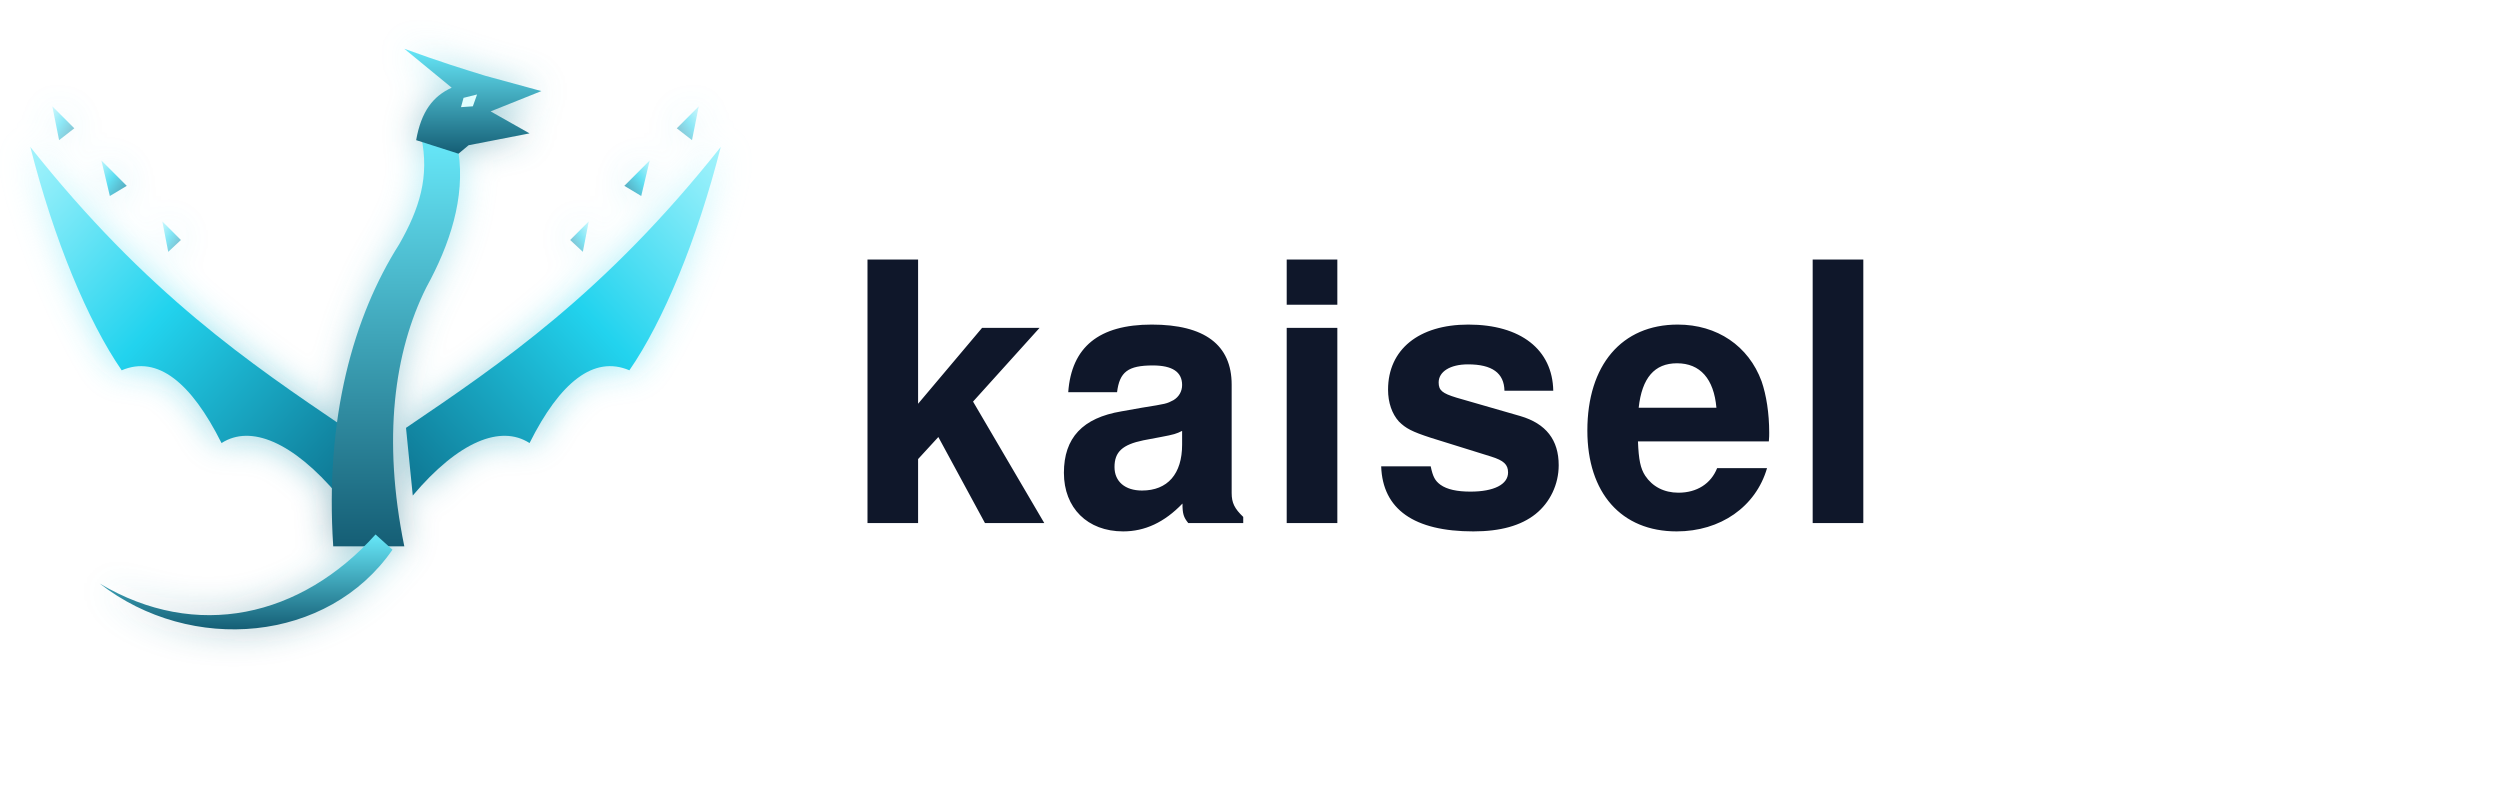
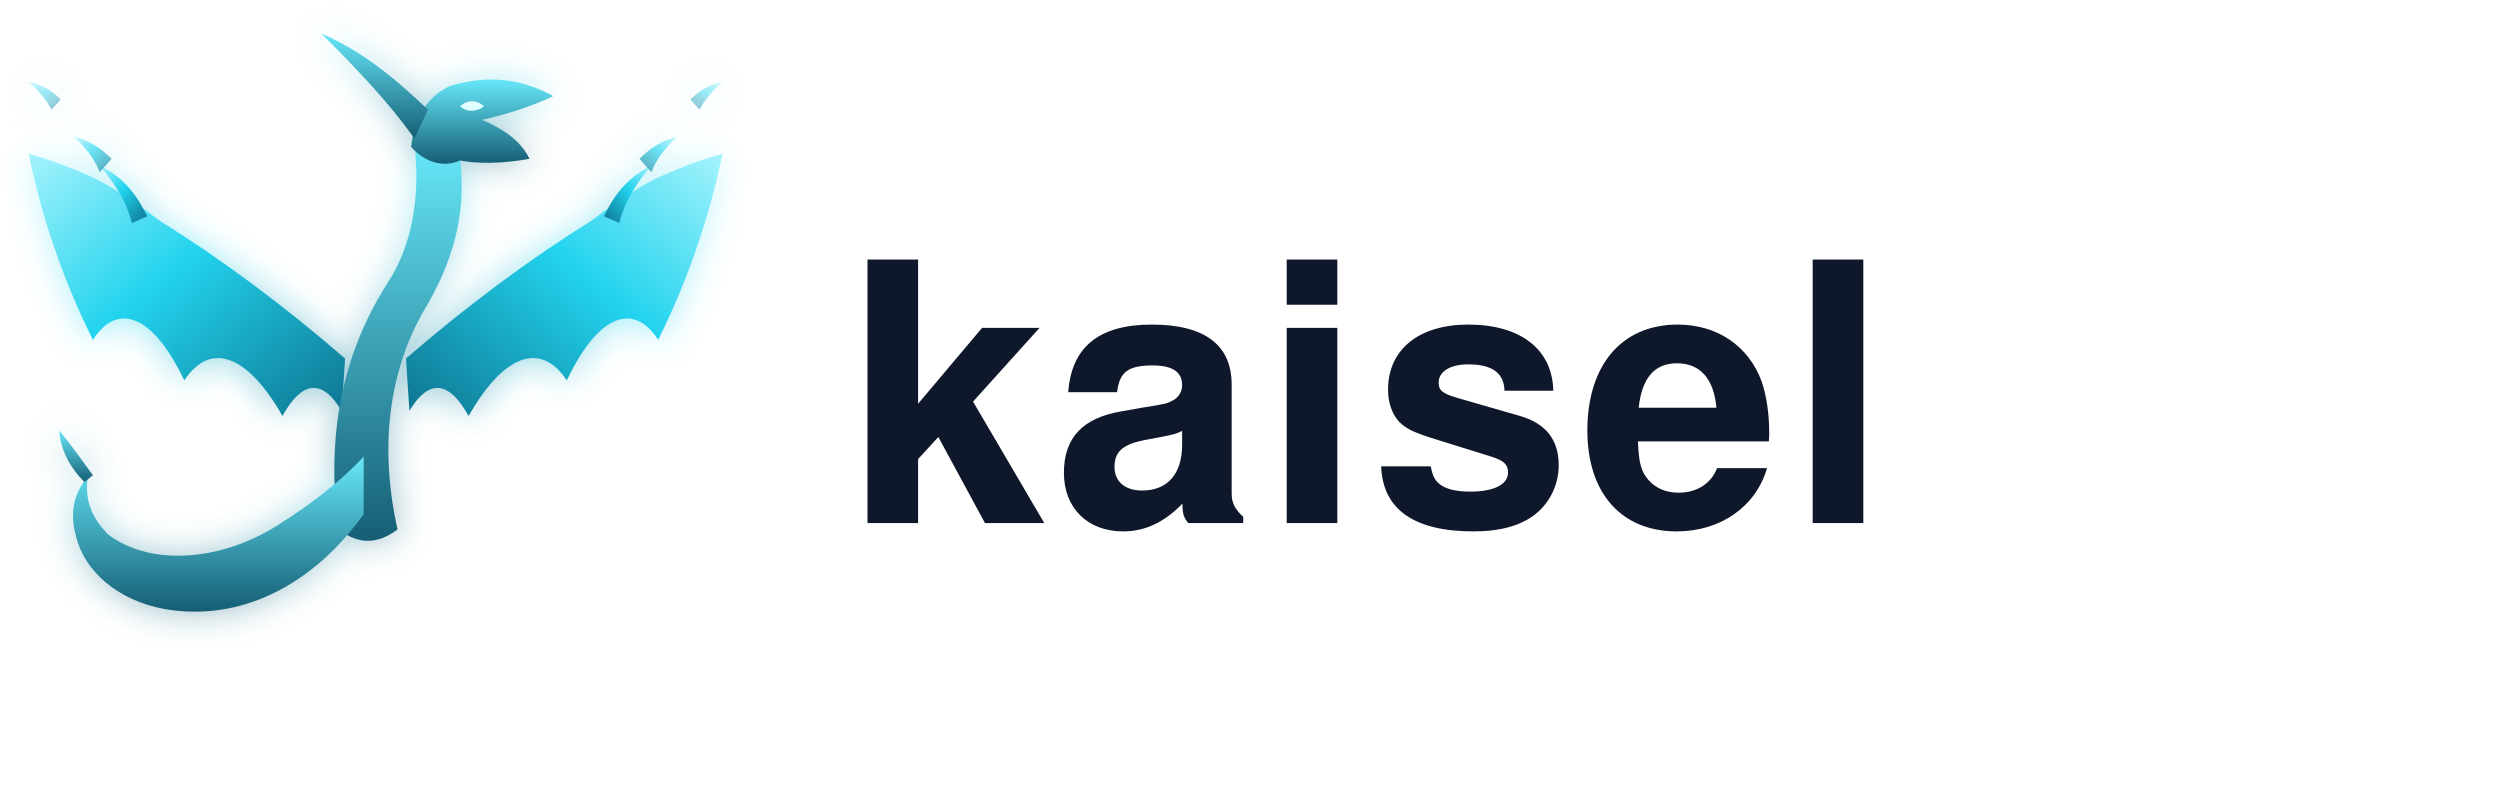
<svg xmlns="http://www.w3.org/2000/svg" viewBox="0 0 1300 420">
  <defs>
    <radialGradient id="bgGlow" cx="50%" cy="42%" r="58%">
      <stop offset="0%" stop-color="#0E7490" stop-opacity="0.50" />
      <stop offset="55%" stop-color="#0B2A3C" stop-opacity="0.22" />
      <stop offset="100%" stop-color="#060A14" stop-opacity="0" />
    </radialGradient>
    <linearGradient id="wingGrad" x1="0%" y1="100%" x2="100%" y2="0%">
      <stop offset="0%" stop-color="#0E7490" />
      <stop offset="55%" stop-color="#22D3EE" />
      <stop offset="100%" stop-color="#A5F3FC" />
    </linearGradient>
    <linearGradient id="bodyGrad" x1="0%" y1="100%" x2="0%" y2="0%">
      <stop offset="0%" stop-color="#155E75" />
      <stop offset="100%" stop-color="#67E8F9" />
    </linearGradient>
    <filter id="glow" x="-50%" y="-50%" width="200%" height="200%">
      <feGaussianBlur stdDeviation="20" />
    </filter>
    <g id="mark">
-       <path id="wing" fill="url(#wingGrad)" d="         M 548 642         C 660 566, 782 484, 920 310         C 892 420, 852 516, 812 574         C 770 556, 730 588, 694 660         C 660 638, 610 658, 556 722         Z" />
+       <path id="wing" fill="url(#wingGrad)" d="         M 548 560         C 620 498, 692 444, 766 398         C 790 380, 815 362, 842 348         C 868 336, 894 326, 922 318         C 908 386, 884 462, 846 538         C 818 494, 776 506, 738 586         C 708 540, 664 554, 622 628         C 600 588, 576 582, 552 622         Z" />
+       <path id="claw" fill="url(#wingGrad)" d="         M 782 392         C 796 362, 814 344, 838 332         C 818 356, 806 376, 800 400         Z" />
      <use href="#wing" transform="translate(1024,0) scale(-1,1)" />
+       <use href="#claw" transform="translate(1024,0) scale(-1,1)" />
      <g id="frags" fill="url(#wingGrad)">
-         <path d="M 806 356 L 836 326 L 826 368 Z" opacity="0.7" />
-         <path d="M 868 288 L 894 262 L 886 302 Z" opacity="0.5" />
-         <path d="M 742 420 L 764 398 L 757 434 Z" opacity="0.55" />
+         <path d="M 824 324 C 838 310, 852 302, 868 298 C 854 312, 844 324, 838 340 Z" opacity="0.65" />
+         <path d="M 884 254 C 896 242, 908 236, 922 233 C 910 244, 901 254, 895 266 Z" opacity="0.45" />
      </g>
      <use href="#frags" transform="translate(1024,0) scale(-1,1)" />
-       <path fill="url(#bodyGrad)" d="         M 462 782         C 452 630, 486 510, 540 425         C 564 383, 576 345, 566 298         L 610 316         C 618 370, 600 425, 572 476         C 534 552, 520 655, 546 782         Z" />
-       <path fill="url(#bodyGrad)" d="         M 560 302         C 566 268, 580 250, 602 240         L 546 194         C 590 210, 616 218, 642 226         L 708 244         L 648 268         L 694 294         L 622 308         L 610 318         Z" />
-       <path fill="#E0FEFF" d="M 616 252 L 632 248 L 627 262 L 613 263 Z" />
-       <path fill="url(#bodyGrad)" d="         M 512 768         C 424 866, 300 894, 186 826         C 294 910, 456 896, 532 786         Z" />
+       <path fill="url(#bodyGrad)" d="         M 468 762         C 452 640, 478 545, 528 468         C 552 430, 566 376, 558 306         C 576 300, 596 306, 612 324         C 620 392, 602 448, 570 502         C 528 574, 516 664, 538 762         C 514 780, 492 780, 468 762         Z" />
+       <path fill="url(#bodyGrad)" d="         M 554 310         C 558 274, 574 250, 600 238         C 646 224, 686 230, 722 250         C 692 264, 664 272, 638 278         C 666 290, 684 304, 694 324         C 662 330, 632 330, 612 326         C 594 334, 572 330, 554 310         Z" />
+       <path fill="url(#bodyGrad)" d="M 574 266 C 528 222, 490 194, 448 176 C 492 220, 528 258, 558 300 Z" />
+       <path fill="#E0FEFF" d="M 612 262 C 620 254, 632 254, 640 262 C 632 269, 619 269, 612 262 Z" />
+       <path fill="url(#bodyGrad)" d="         M 498 744         C 438 828, 352 872, 262 856         C 208 846, 168 812, 158 770         C 150 742, 156 718, 172 700         C 168 726, 176 748, 196 768         C 246 806, 330 800, 398 756         C 436 732, 470 706, 498 676         Z" />
+       <path fill="url(#bodyGrad)" d="M 168 706 C 150 688, 140 668, 138 645 C 154 664, 166 682, 178 698 Z" />
    </g>
  </defs>
  <g transform="translate(-30,-60) scale(0.44)">
    <use href="#mark" filter="url(#glow)" opacity="0.45" />
    <use href="#mark" />
  </g>
  <text x="440" y="272" font-family="Helvetica Neue, Helvetica, Arial, sans-serif" font-size="188" font-weight="800" fill="#0F172A" letter-spacing="4">kaisel</text>
</svg>
